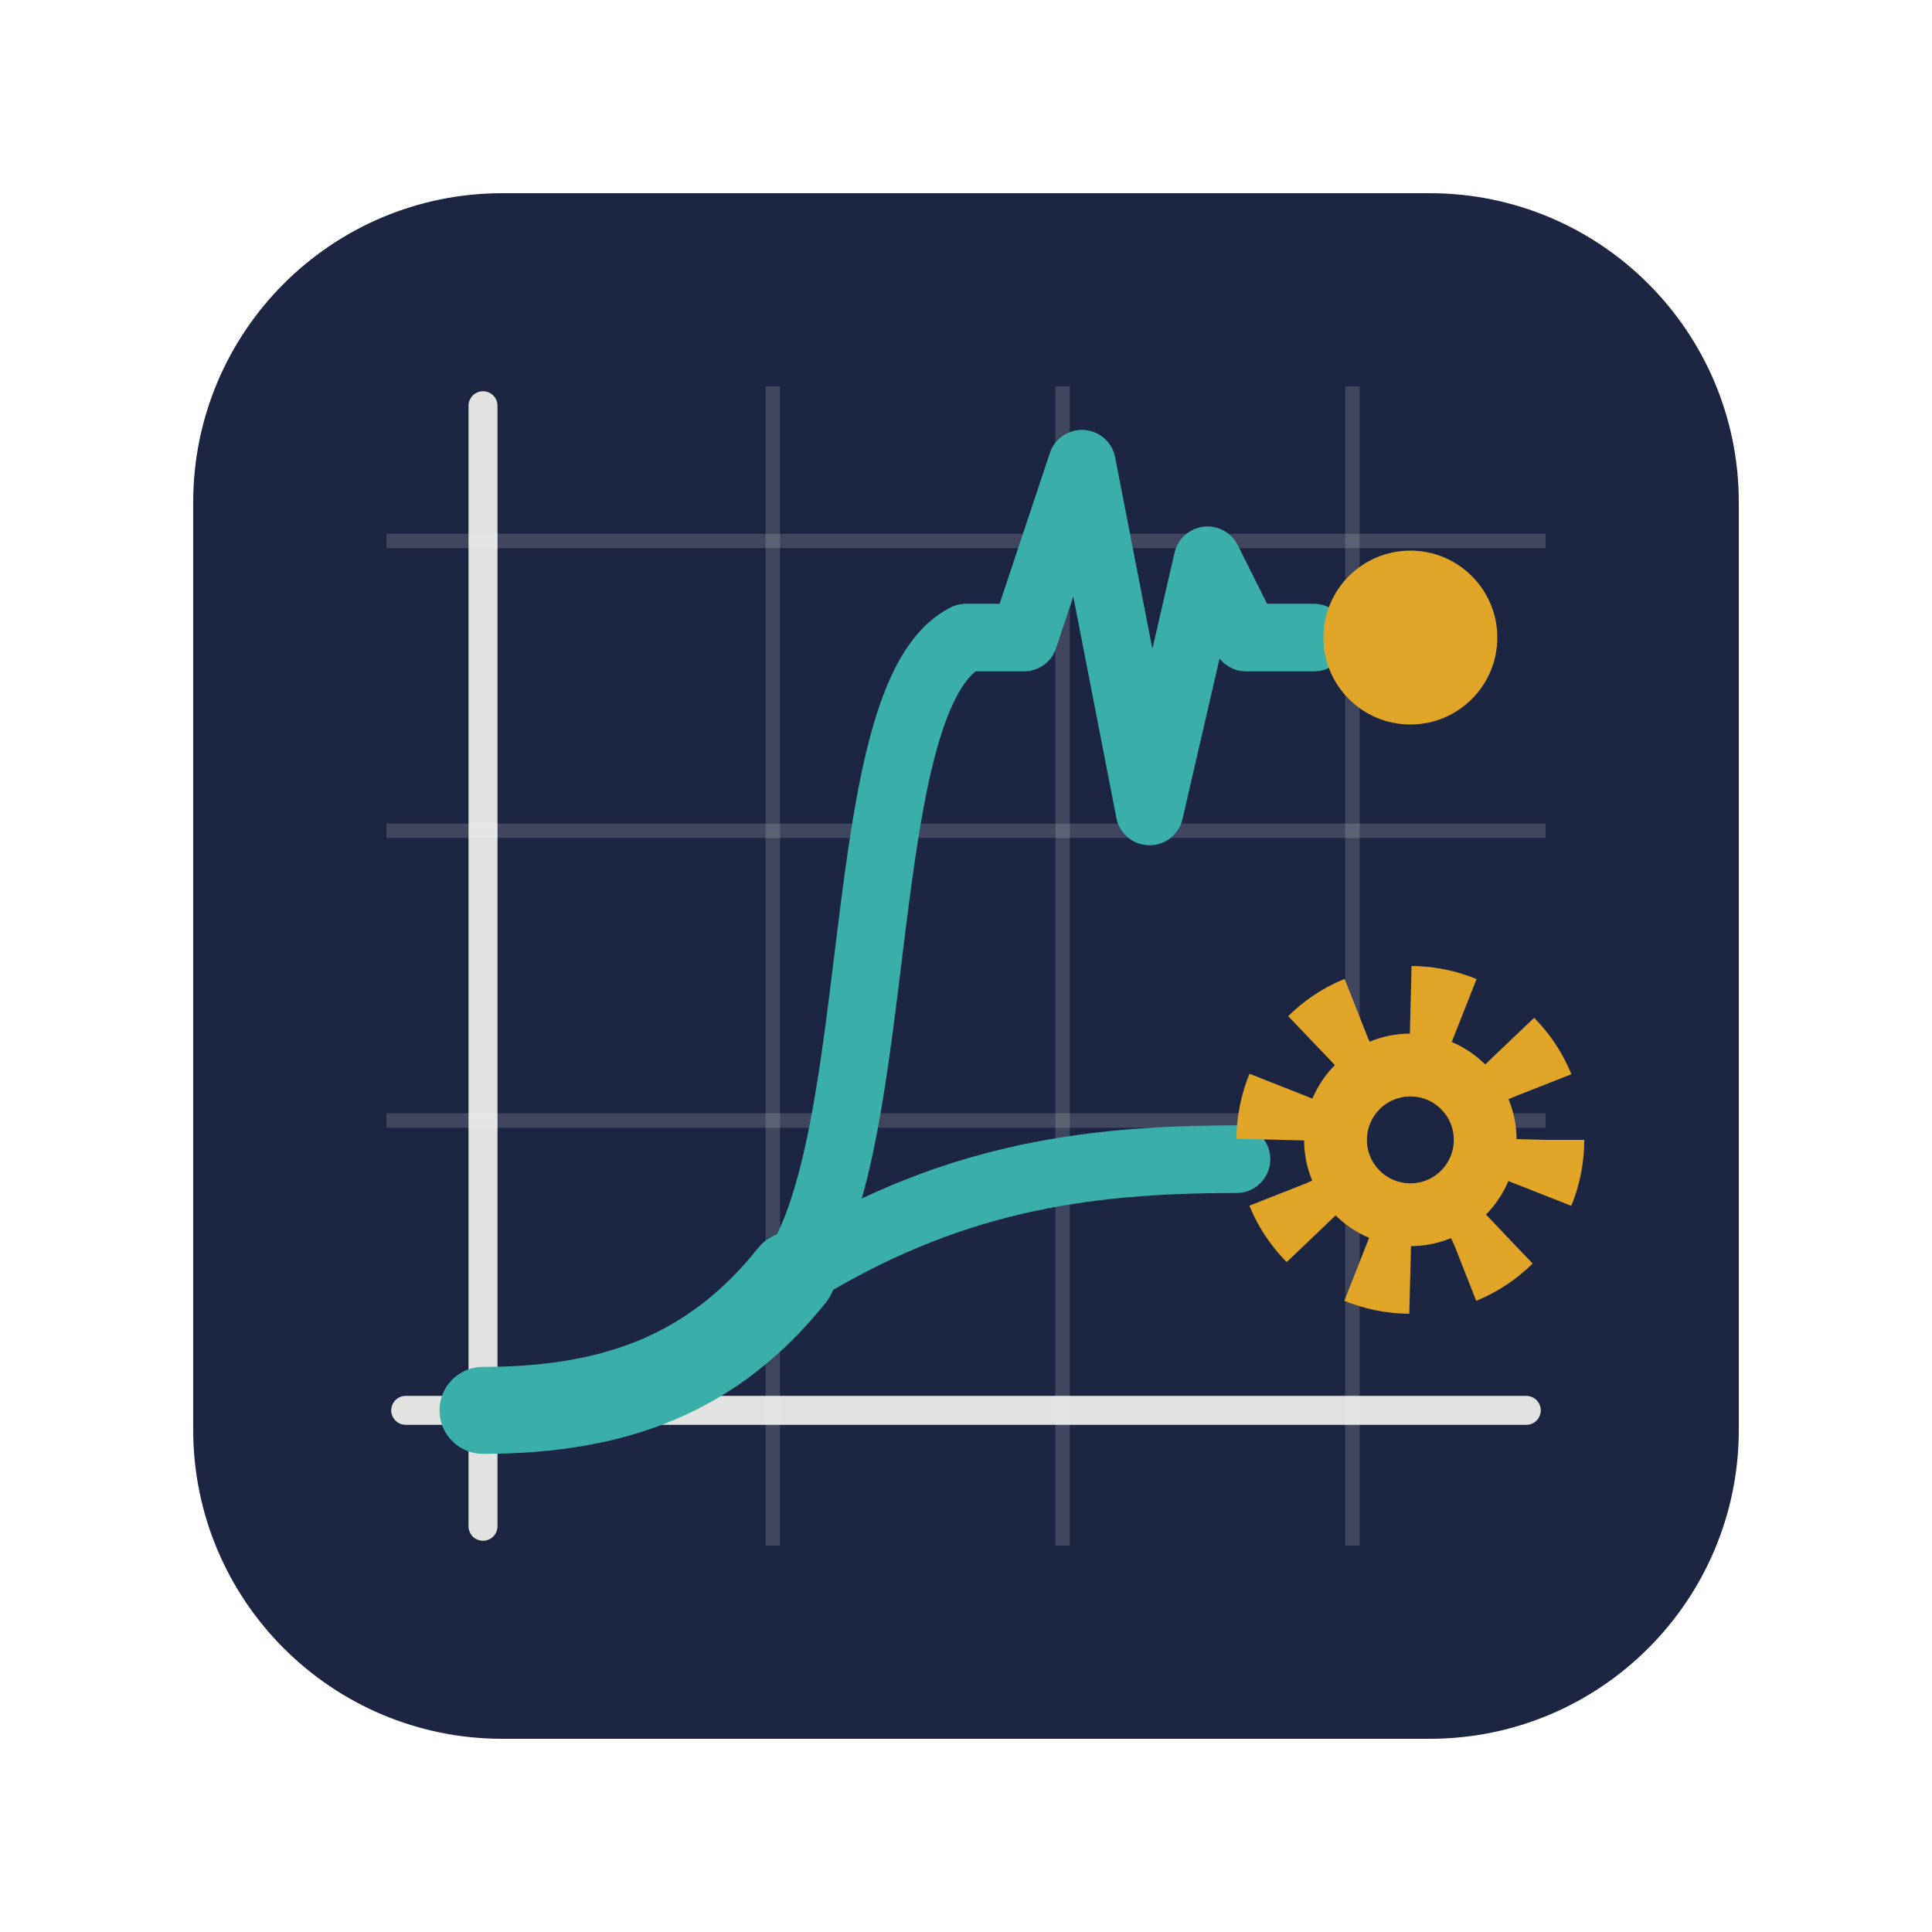
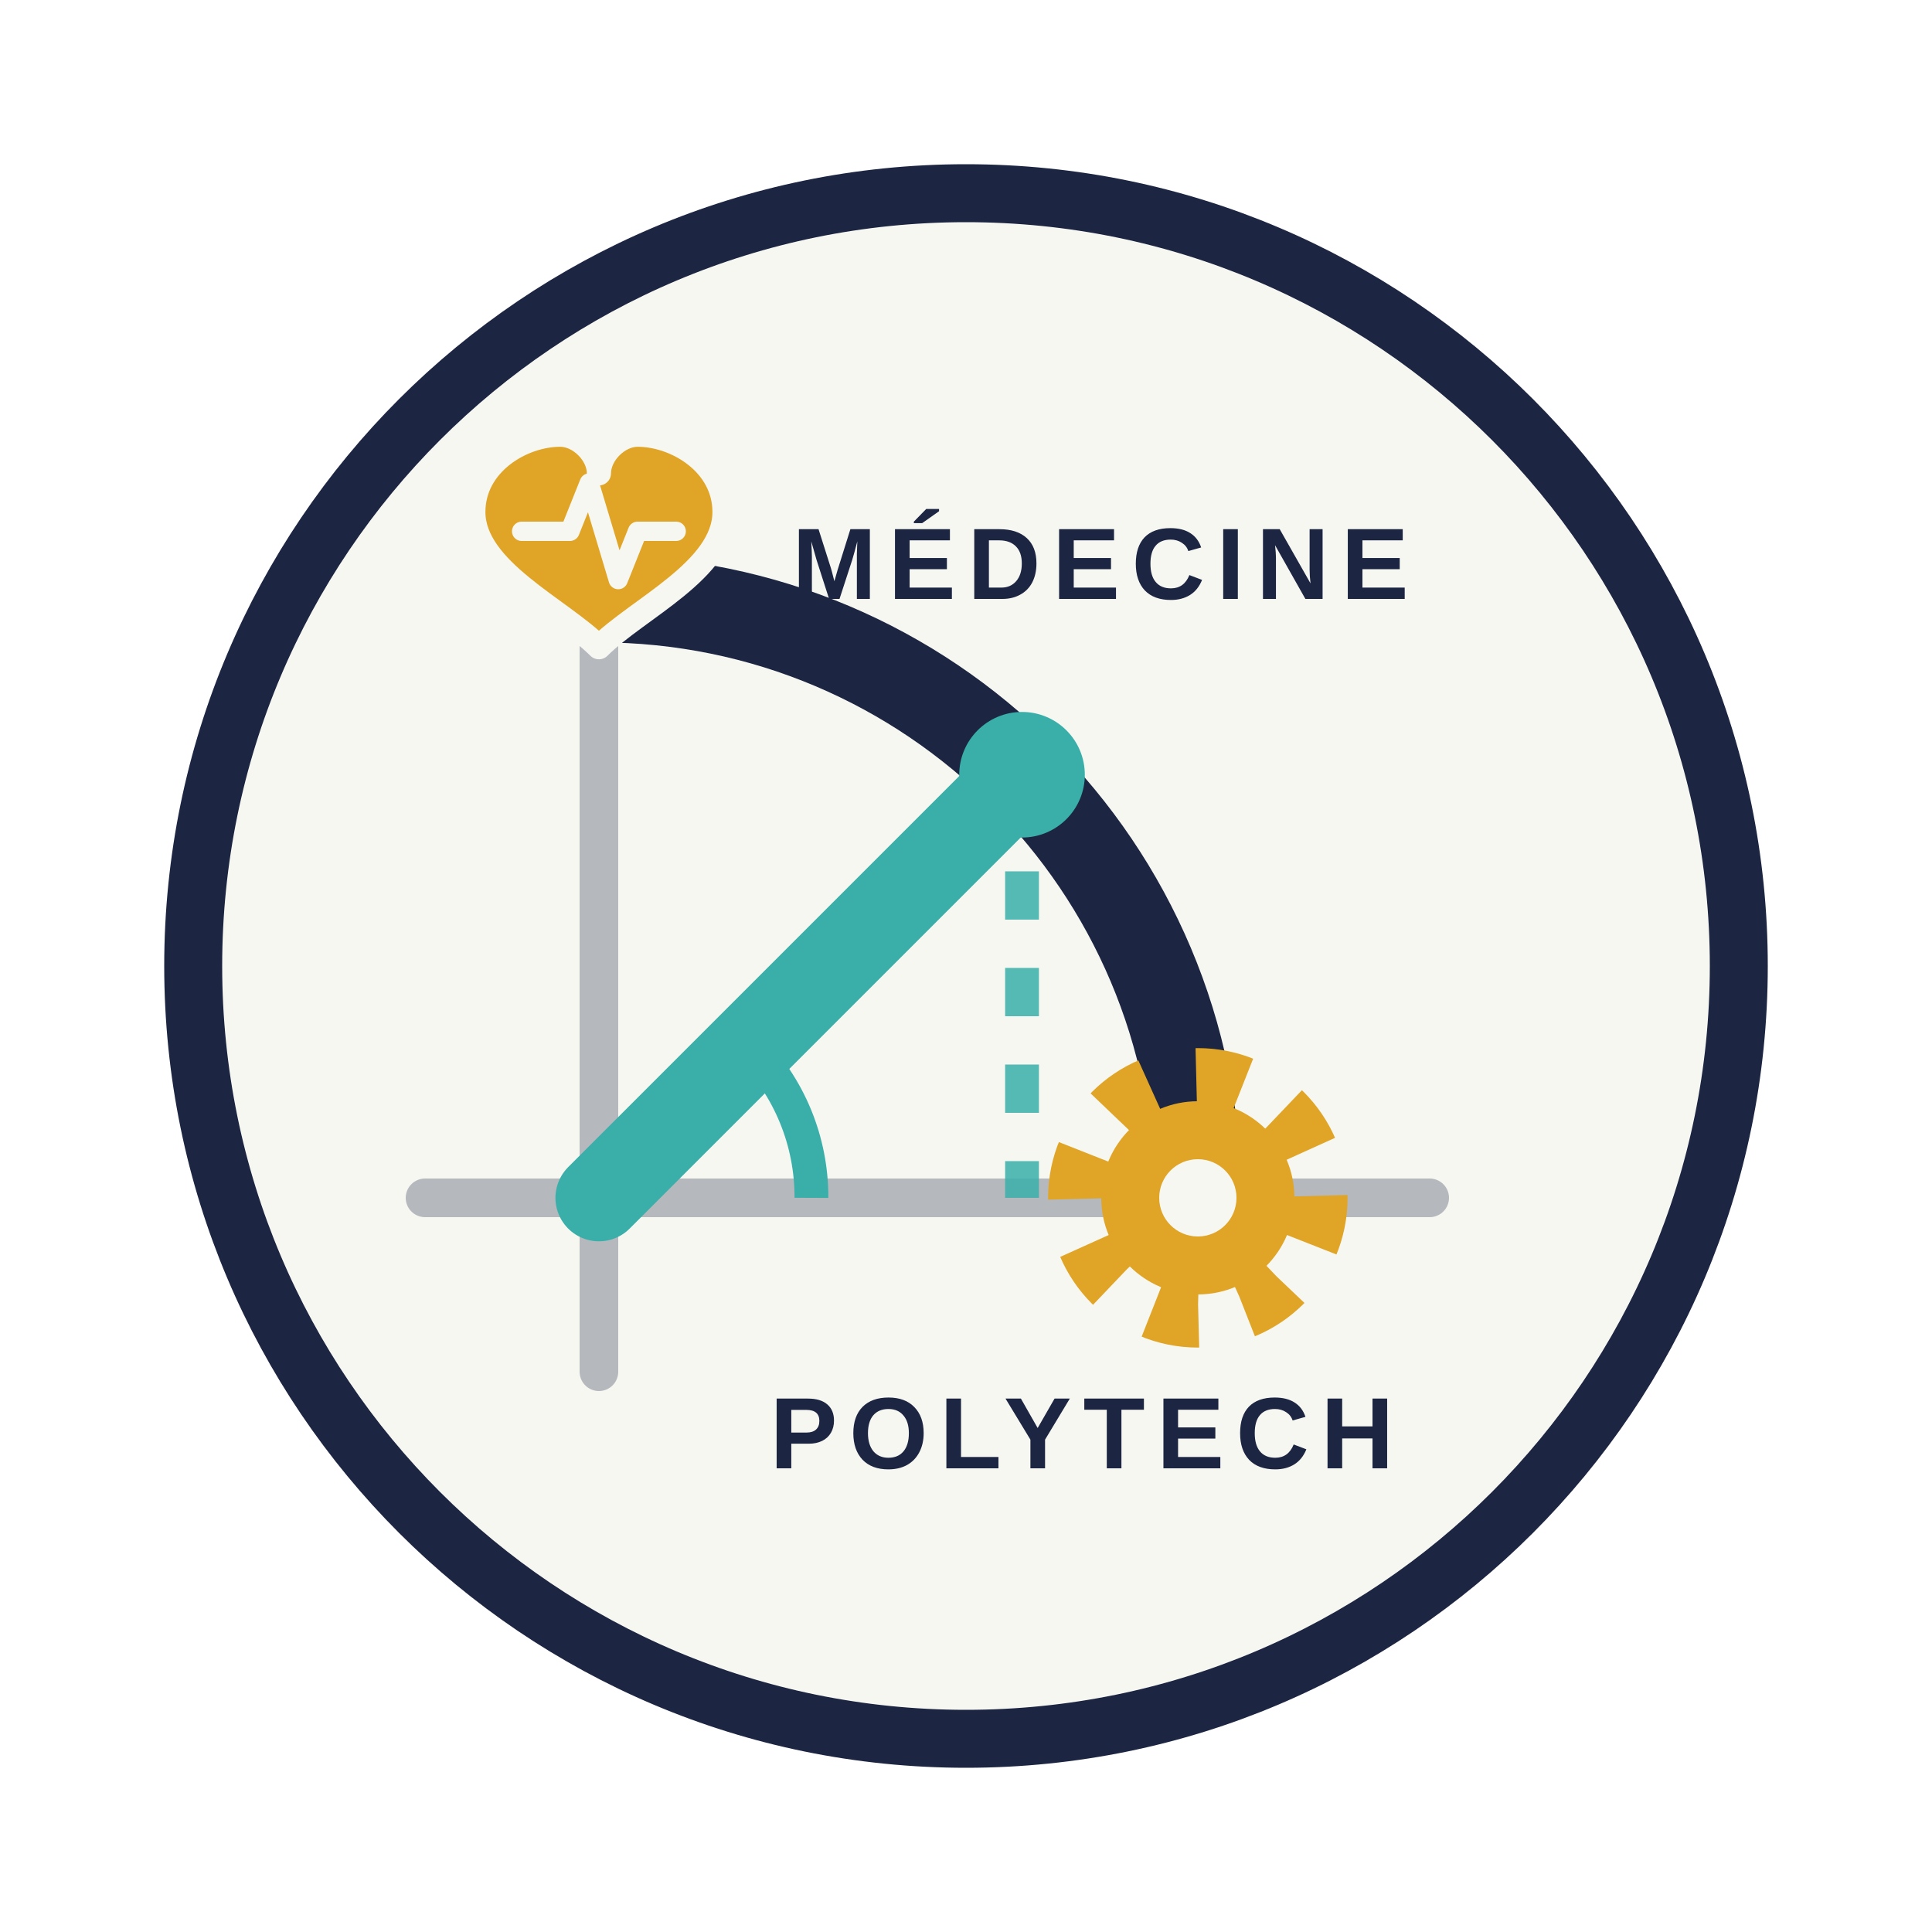
<svg xmlns="http://www.w3.org/2000/svg" viewBox="0 0 200 200" width="512" height="512">
-   <rect x="20" y="20" width="160" height="160" rx="32" fill="#1C2541" />
-   <g stroke="#F7F7F2" stroke-opacity="0.16" stroke-width="1.5">
-     <line x1="80" y1="40" x2="80" y2="160" />
-     <line x1="110" y1="40" x2="110" y2="160" />
-     <line x1="140" y1="40" x2="140" y2="160" />
-     <line x1="40" y1="56" x2="160" y2="56" />
-     <line x1="40" y1="86" x2="160" y2="86" />
-     <line x1="40" y1="116" x2="160" y2="116" />
+   <circle cx="100" cy="100" r="80" fill="#F7F7F2" stroke="#1C2541" stroke-width="6" />
+   <path d="M44 124 L148 124 M62 142 L62 66" stroke="#1C2541" stroke-width="4" stroke-linecap="round" opacity="0.3" />
+   <path d="M124 124 A 62 62 0 0 0 62 62" stroke="#1C2541" stroke-width="9" fill="none" stroke-linecap="round" />
+   <path d="M62 124 L105.8 80.2" stroke="#3AAFA9" stroke-width="9" stroke-linecap="round" />
+   <path d="M105.8 80.2 L105.8 124" stroke="#3AAFA9" stroke-width="3.5" stroke-dasharray="5 5" opacity="0.85" />
+   <path d="M84 124 A 22 22 0 0 0 77.6 108.4" stroke="#3AAFA9" stroke-width="3.5" fill="none" />
+   <circle cx="105.8" cy="80.2" r="6.5" fill="#3AAFA9" />
+   <path transform="translate(62 58)" d="M0 9 C -4 5, -13 1, -13 -5 C -13 -10, -8 -13, -4 -13 C -2 -13, 0 -11, 0 -9 C 0 -11, 2 -13, 4 -13 C 8 -13, 13 -10, 13 -5 C 13 1, 4 5, 0 9 Z" fill="#E0A526" stroke="#F7F7F2" stroke-width="2.5" stroke-linejoin="round" />
+   <path transform="translate(62 58)" d="M-8 -3 L-3 -3 L-1 -8 L2 2 L4 -3 L8 -3" stroke="#F7F7F2" stroke-width="2" fill="none" stroke-linecap="round" stroke-linejoin="round" />
+   <g transform="translate(124 124)">
+     <circle r="12" fill="none" stroke="#E0A526" stroke-width="7" stroke-dasharray="4.7 4.7" />
+     <circle r="10" fill="#E0A526" stroke="#F7F7F2" stroke-width="0" />
+     <circle r="4" fill="#F7F7F2" />
  </g>
-   <path d="M42 146 L158 146 M50 158 L50 42" stroke="#F7F7F2" stroke-width="3" stroke-linecap="round" fill="none" opacity="0.9" />
-   <path d="M50 146 C 64 146, 74 142, 82 132" stroke="#3AAFA9" stroke-width="9" stroke-linecap="round" fill="none" />
-   <path d="M82 132 C 92 118, 88 72, 100 66 L 106 66 L 112 48 L 119 84 L 125 58 L 129 66 L 136 66" stroke="#3AAFA9" stroke-width="7" stroke-linecap="round" stroke-linejoin="round" fill="none" />
-   <circle cx="146" cy="66" r="9" fill="#E0A526" />
-   <path d="M82 132 C 98 122, 112 120, 128 120" stroke="#3AAFA9" stroke-width="7" stroke-linecap="round" fill="none" />
-   <g transform="translate(146 118)">
-     <circle r="14" fill="none" stroke="#E0A526" stroke-width="8" stroke-dasharray="5.5 5.5" />
-     <circle r="11" fill="#E0A526" />
-     <circle r="4.5" fill="#1C2541" />
-   </g>
+   <text x="82" y="62" font-family="'Montserrat', 'Helvetica Neue', Arial, sans-serif" font-size="10.5" font-weight="700" fill="#1C2541" letter-spacing="1.2">MÉDECINE</text>
+   <text x="112" y="152" text-anchor="middle" font-family="'Montserrat', 'Helvetica Neue', Arial, sans-serif" font-size="10.5" font-weight="700" fill="#1C2541" letter-spacing="1.2">POLYTECH</text>
</svg>
